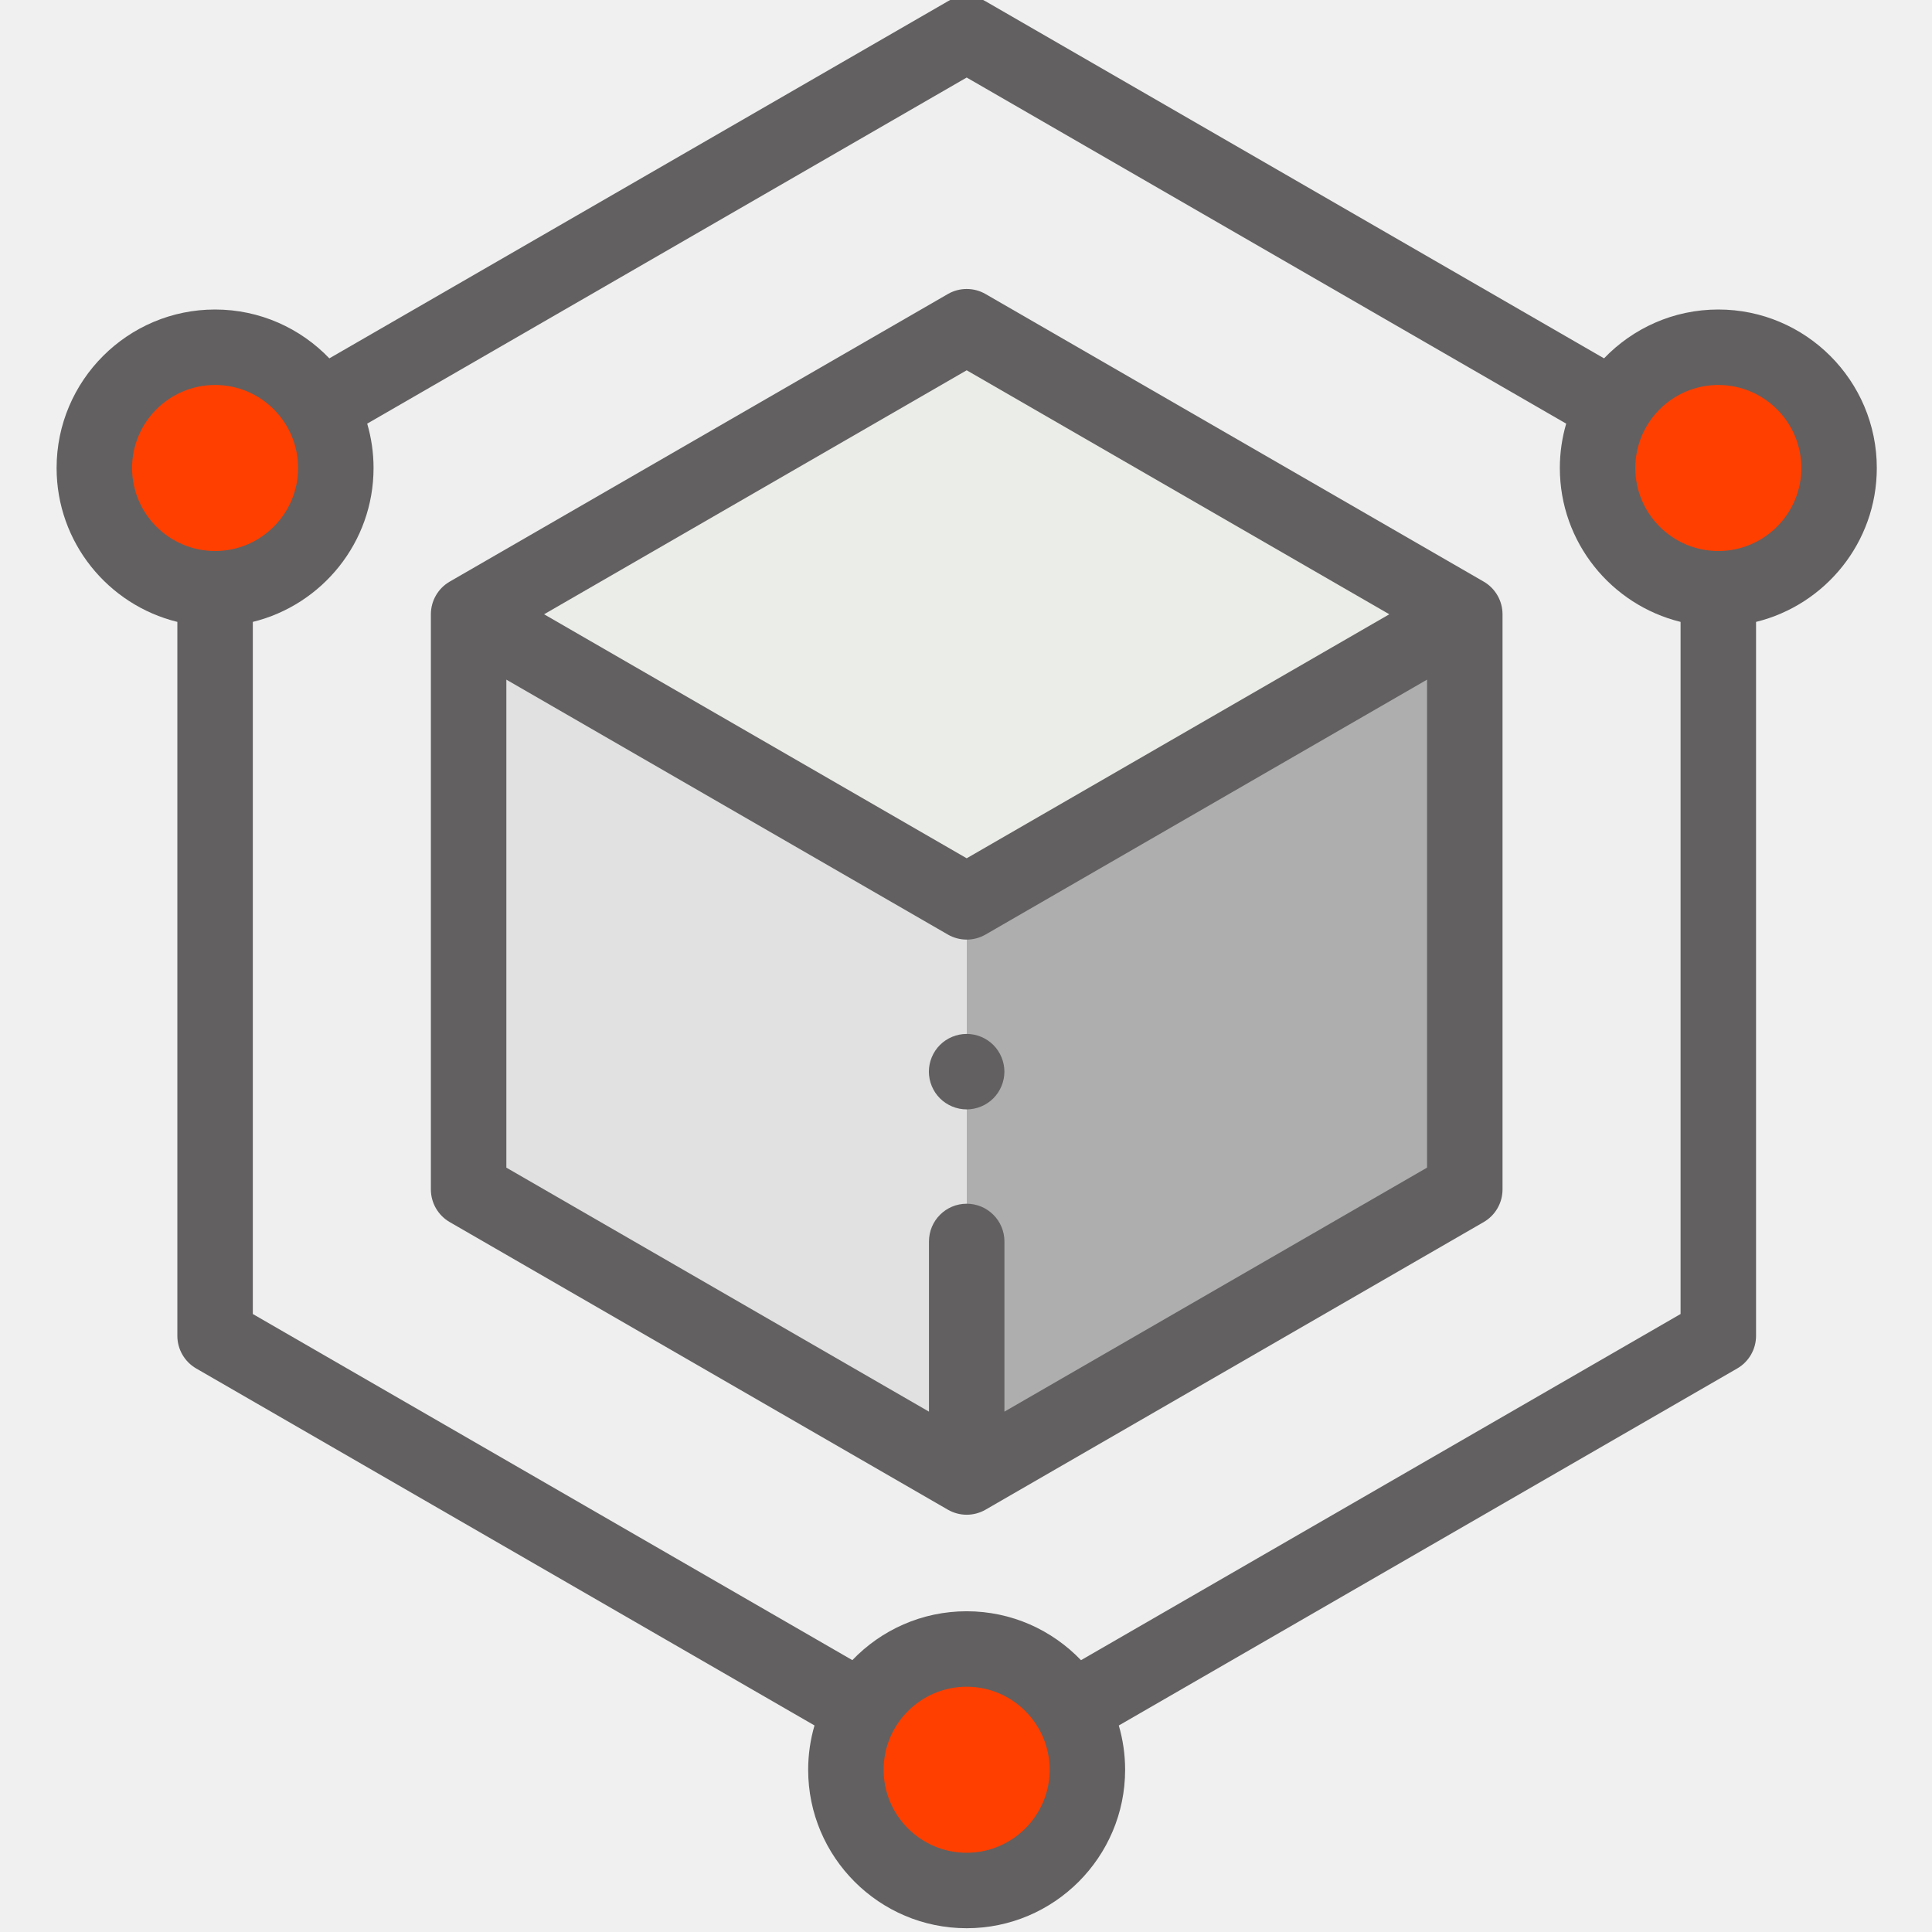
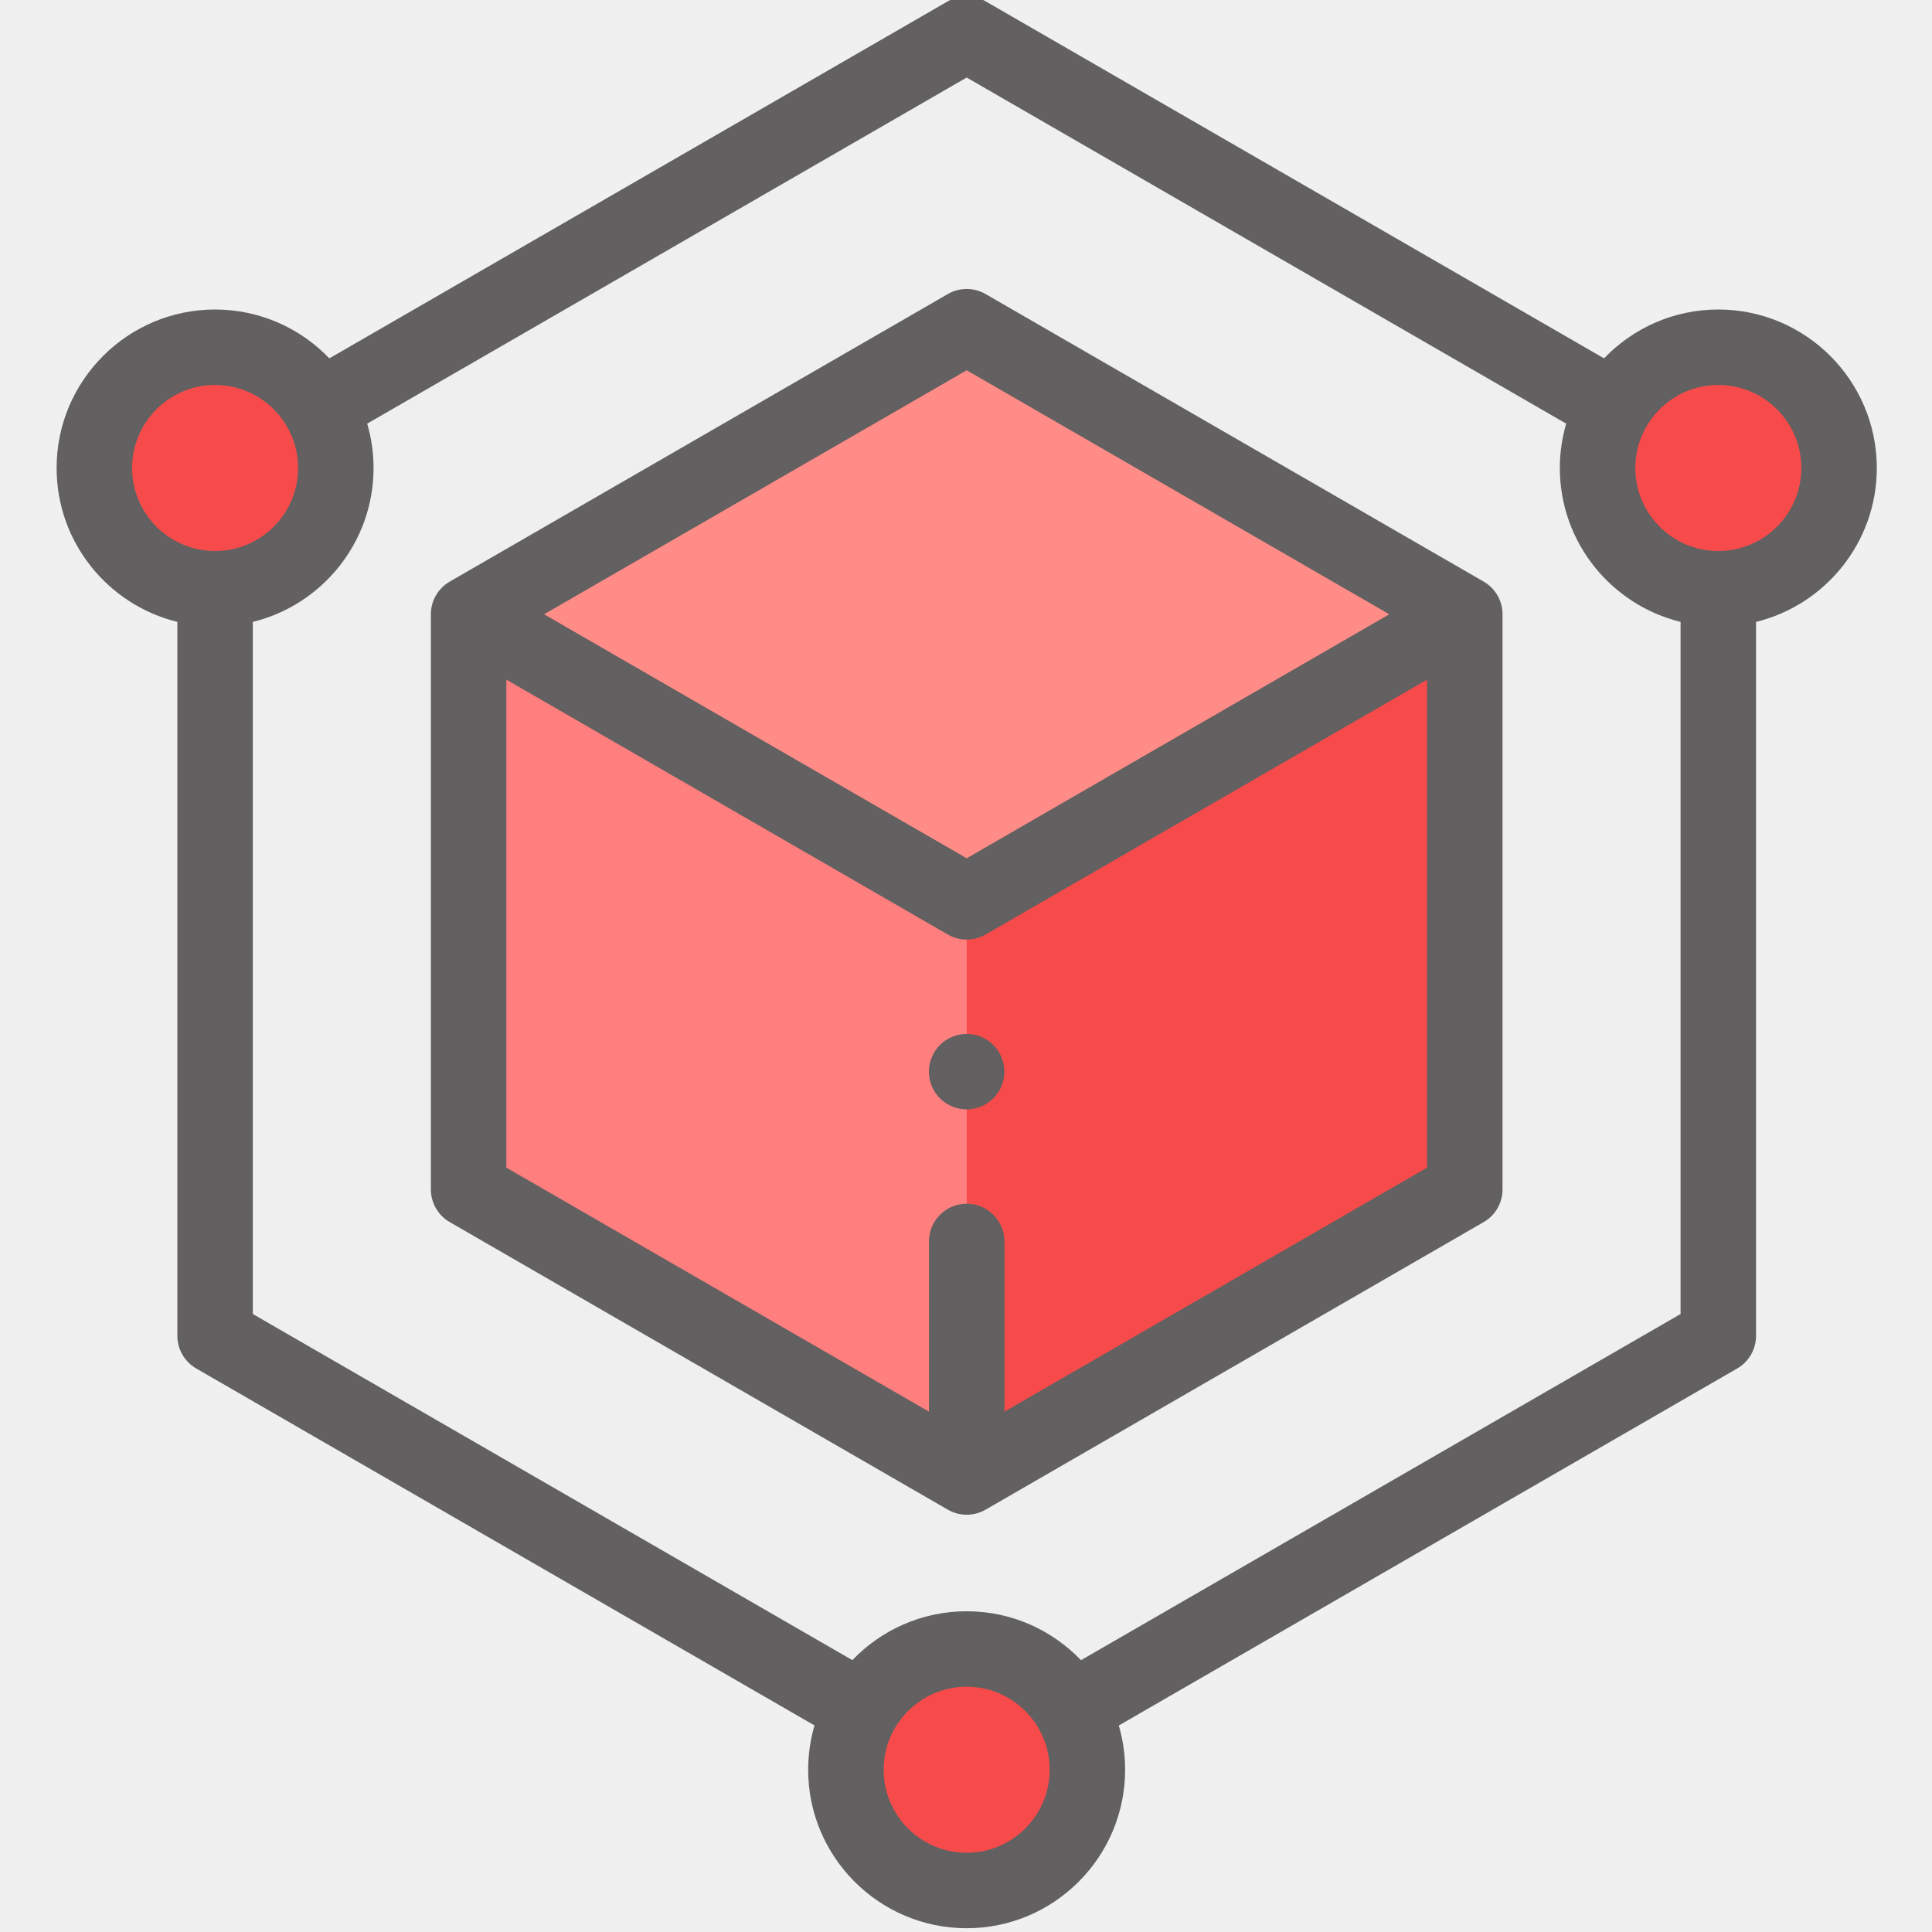
<svg xmlns="http://www.w3.org/2000/svg" height="512px" viewBox="-14 1 511 511.998" width="512px" class="">
  <g>
    <g>
-       <path d="m440.871 355-199.188 115-199.184-115v-230l199.184-115 199.188 115zm0 0" fill="#fff" data-original="#EFEFEF" class="" style="fill:#EFEFEF" data-old_color="#FFF" />
-       <path d="m273.672 470c0 17.672-14.328 32-32 32s-32-14.328-32-32 14.328-32 32-32 32 14.328 32 32zm0 0" fill="#f5737f" data-original="#70F706" class="" style="fill:#FF3F00" data-old_color="#F5737F" />
-       <path d="m472.871 125.023c0 17.672-14.328 31.996-32 31.996s-32-14.324-32-31.996c0-17.676 14.328-32 32-32s32 14.324 32 32zm0 0" fill="#ffcb7c" data-original="#70F706" class="" style="fill:#FF3F00" data-old_color="#6DFF00" />
-       <path d="m74.5 125.023c0 17.672-14.328 31.996-32 31.996s-32-14.324-32-31.996c0-17.676 14.328-32 32-32s32 14.324 32 32zm0 0" fill="#cff1fb" data-original="#70F706" class="" style="fill:#FF3F00" data-old_color="#6DFF00" />
-       <path d="m241.684 87.582-131.996 76.207v152.418l131.996 76.211 132-76.211v-152.418zm0 0" fill="#e2f1a1" data-original="#EBEDE9" class="" style="fill:#EBEDE9" data-old_color="#FBFCFA" />
-       <path d="m373.684 316.207v-152.418l-132 76.211v152.418zm0 0" fill="#cbe558" data-original="#AEAEAE" class="active-path" style="fill:#AEAEAE" data-old_color="#B5B5B5" />
-       <path d="m109.688 316.207v-152.418l131.996 76.211v152.418zm0 0" fill="#d8ec84" data-original="#E1E1E1" class="" style="fill:#E1E1E1" data-old_color="#F6F6F6" />
-       <path d="m482.871 125.023c0-23.16-18.84-42-42-42-11.891 0-22.637 4.977-30.285 12.945l-163.902-94.629c-3.094-1.785-6.902-1.785-9.996 0l-163.906 94.629c-7.648-7.969-18.391-12.945-30.281-12.945-23.16 0-42 18.84-42 42 0 19.711 13.652 36.285 32 40.785v189.191c0 3.57 1.906 6.871 5 8.66l163.852 94.602c-1.086 3.727-1.68 7.664-1.68 11.738 0 23.156 18.84 42 42 42 23.156 0 41.996-18.844 41.996-42 0-4.07-.59-8-1.676-11.727l163.879-94.613c3.094-1.785 5-5.09 5-8.66v-189.191c18.348-4.5 32-21.074 32-40.785zm-462.371 0c0-12.133 9.867-22 22-22 12.129 0 21.996 9.867 21.996 22 0 12.129-9.867 22-21.996 22-12.133 0-22-9.871-22-22zm221.172 366.977c-12.133 0-22-9.867-22-22 0-12.129 9.867-22 22-22 12.129 0 22 9.871 22 22 0 12.133-9.871 22-22 22zm30.305-51.035c-7.652-7.98-18.402-12.965-30.305-12.965-11.895 0-22.645 4.98-30.293 12.953l-158.879-91.727v-183.418c18.344-4.5 31.996-21.074 31.996-40.785 0-4.078-.594-8.02-1.684-11.754l158.871-91.723 158.875 91.723c-1.09 3.734-1.684 7.672-1.684 11.754 0 19.711 13.652 36.285 31.996 40.785v183.418zm168.895-293.941c-12.129 0-22-9.871-22-22 0-12.133 9.871-22 22-22 12.133 0 22 9.867 22 22 0 12.129-9.867 22-22 22zm0 0" data-original="#626060" class="" style="fill:#626060" data-old_color="#000000" />
-       <path d="m378.684 155.129-132-76.207c-3.094-1.785-6.902-1.785-9.996 0l-132 76.207c-3.094 1.789-5 5.09-5 8.66v152.418c0 3.57 1.906 6.875 5 8.66l132 76.211c1.547.891 3.27 1.34 4.996 1.34 1.73 0 3.453-.449 5-1.34l132-76.211c3.094-1.785 5-5.09 5-8.66v-152.418c0-3.57-1.906-6.871-5-8.66zm-137-56 112 64.66-112 64.664-111.996-64.664zm10 275.969v-45.098c0-5.523-4.477-10-10-10-5.52 0-9.996 4.477-9.996 10v45.098l-112-64.664v-129.324l117 67.551c1.547.891 3.27 1.34 4.996 1.34 1.73 0 3.453-.449 5-1.34l117-67.551v129.324zm0 0" data-original="#626060" class="" style="fill:#626060" data-old_color="#000000" />
-       <path d="m241.676 275c-2.641 0-5.211 1.066-7.082 2.93-1.859 1.859-2.93 4.438-2.93 7.07 0 2.629 1.07 5.207 2.93 7.066 1.871 1.863 4.441 2.934 7.082 2.934 2.629 0 5.211-1.07 7.07-2.934 1.859-1.859 2.93-4.438 2.93-7.066 0-2.633-1.07-5.211-2.93-7.07-1.859-1.863-4.441-2.93-7.07-2.93zm0 0" data-original="#626060" class="" style="fill:#626060" data-old_color="#000000" />
+       <g>
+         <path d="m440.871 355-199.188 115-199.184-115v-230l199.184-115 199.188 115zm0 0" fill="#fff" data-original="#EFEFEF" class="" style="fill:#EFEFEF" data-old_color="#FFF" />
+         <path d="m273.672 470c0 17.672-14.328 32-32 32s-32-14.328-32-32 14.328-32 32-32 32 14.328 32 32zm0 0" fill="#f5737f" data-original="#70F706" class="active-path" style="fill:#F74B4B" data-old_color="#70F706" />
+         <path d="m472.871 125.023c0 17.672-14.328 31.996-32 31.996s-32-14.324-32-31.996c0-17.676 14.328-32 32-32s32 14.324 32 32zm0 0" fill="#ffcb7c" data-original="#70F706" class="active-path" style="fill:#F74B4B" data-old_color="#70F706" />
+         <path d="m74.5 125.023c0 17.672-14.328 31.996-32 31.996s-32-14.324-32-31.996c0-17.676 14.328-32 32-32s32 14.324 32 32zm0 0" fill="#cff1fb" data-original="#70F706" class="active-path" style="fill:#F74B4B" data-old_color="#70F706" />
+         <path d="m241.684 87.582-131.996 76.207v152.418l131.996 76.211 132-76.211v-152.418zm0 0" fill="#e2f1a1" data-original="#B9FF76" class="" style="fill:#FF8C87" data-old_color="#FF8C77" />
+         <path d="m373.684 316.207v-152.418l-132 76.211v152.418zm0 0" fill="#cbe558" data-original="#7BCC3A" class="" style="fill:#F74B4B" data-old_color="#7BCC3A" />
+         <path d="m109.688 316.207v-152.418l131.996 76.211v152.418zm0 0" fill="#d8ec84" data-original="#AEFF6D" class="" style="fill:#FF7E7E" data-old_color="#FF7E7B" />
+         <path d="m482.871 125.023c0-23.16-18.84-42-42-42-11.891 0-22.637 4.977-30.285 12.945l-163.902-94.629c-3.094-1.785-6.902-1.785-9.996 0l-163.906 94.629c-7.648-7.969-18.391-12.945-30.281-12.945-23.16 0-42 18.84-42 42 0 19.711 13.652 36.285 32 40.785v189.191c0 3.57 1.906 6.871 5 8.66l163.852 94.602c-1.086 3.727-1.68 7.664-1.68 11.738 0 23.156 18.84 42 42 42 23.156 0 41.996-18.844 41.996-42 0-4.07-.59-8-1.676-11.727l163.879-94.613c3.094-1.785 5-5.09 5-8.66v-189.191c18.348-4.5 32-21.074 32-40.785zm-462.371 0c0-12.133 9.867-22 22-22 12.129 0 21.996 9.867 21.996 22 0 12.129-9.867 22-21.996 22-12.133 0-22-9.871-22-22zm221.172 366.977c-12.133 0-22-9.867-22-22 0-12.129 9.867-22 22-22 12.129 0 22 9.871 22 22 0 12.133-9.871 22-22 22zm30.305-51.035c-7.652-7.98-18.402-12.965-30.305-12.965-11.895 0-22.645 4.98-30.293 12.953l-158.879-91.727v-183.418c18.344-4.5 31.996-21.074 31.996-40.785 0-4.078-.594-8.02-1.684-11.754l158.871-91.723 158.875 91.723c-1.09 3.734-1.684 7.672-1.684 11.754 0 19.711 13.652 36.285 31.996 40.785v183.418zm168.895-293.941c-12.129 0-22-9.871-22-22 0-12.133 9.871-22 22-22 12.133 0 22 9.867 22 22 0 12.129-9.867 22-22 22zm0 0" data-original="#626060" class="" style="fill:#626060" data-old_color="#000000" />
+         <path d="m378.684 155.129-132-76.207c-3.094-1.785-6.902-1.785-9.996 0l-132 76.207c-3.094 1.789-5 5.09-5 8.66v152.418c0 3.57 1.906 6.875 5 8.66l132 76.211c1.547.891 3.27 1.34 4.996 1.34 1.73 0 3.453-.449 5-1.34l132-76.211c3.094-1.785 5-5.09 5-8.66v-152.418c0-3.57-1.906-6.871-5-8.66zm-137-56 112 64.66-112 64.664-111.996-64.664zm10 275.969v-45.098c0-5.523-4.477-10-10-10-5.52 0-9.996 4.477-9.996 10v45.098l-112-64.664v-129.324l117 67.551c1.547.891 3.27 1.34 4.996 1.34 1.73 0 3.453-.449 5-1.34l117-67.551v129.324zm0 0" data-original="#626060" class="" style="fill:#626060" data-old_color="#000000" />
+         <path d="m241.676 275c-2.641 0-5.211 1.066-7.082 2.93-1.859 1.859-2.93 4.438-2.93 7.07 0 2.629 1.07 5.207 2.93 7.066 1.871 1.863 4.441 2.934 7.082 2.934 2.629 0 5.211-1.07 7.07-2.934 1.859-1.859 2.93-4.438 2.93-7.066 0-2.633-1.07-5.211-2.93-7.07-1.859-1.863-4.441-2.93-7.07-2.93zm0 0" data-original="#626060" class="" style="fill:#626060" data-old_color="#000000" />
+       </g>
    </g>
  </g>
</svg>
